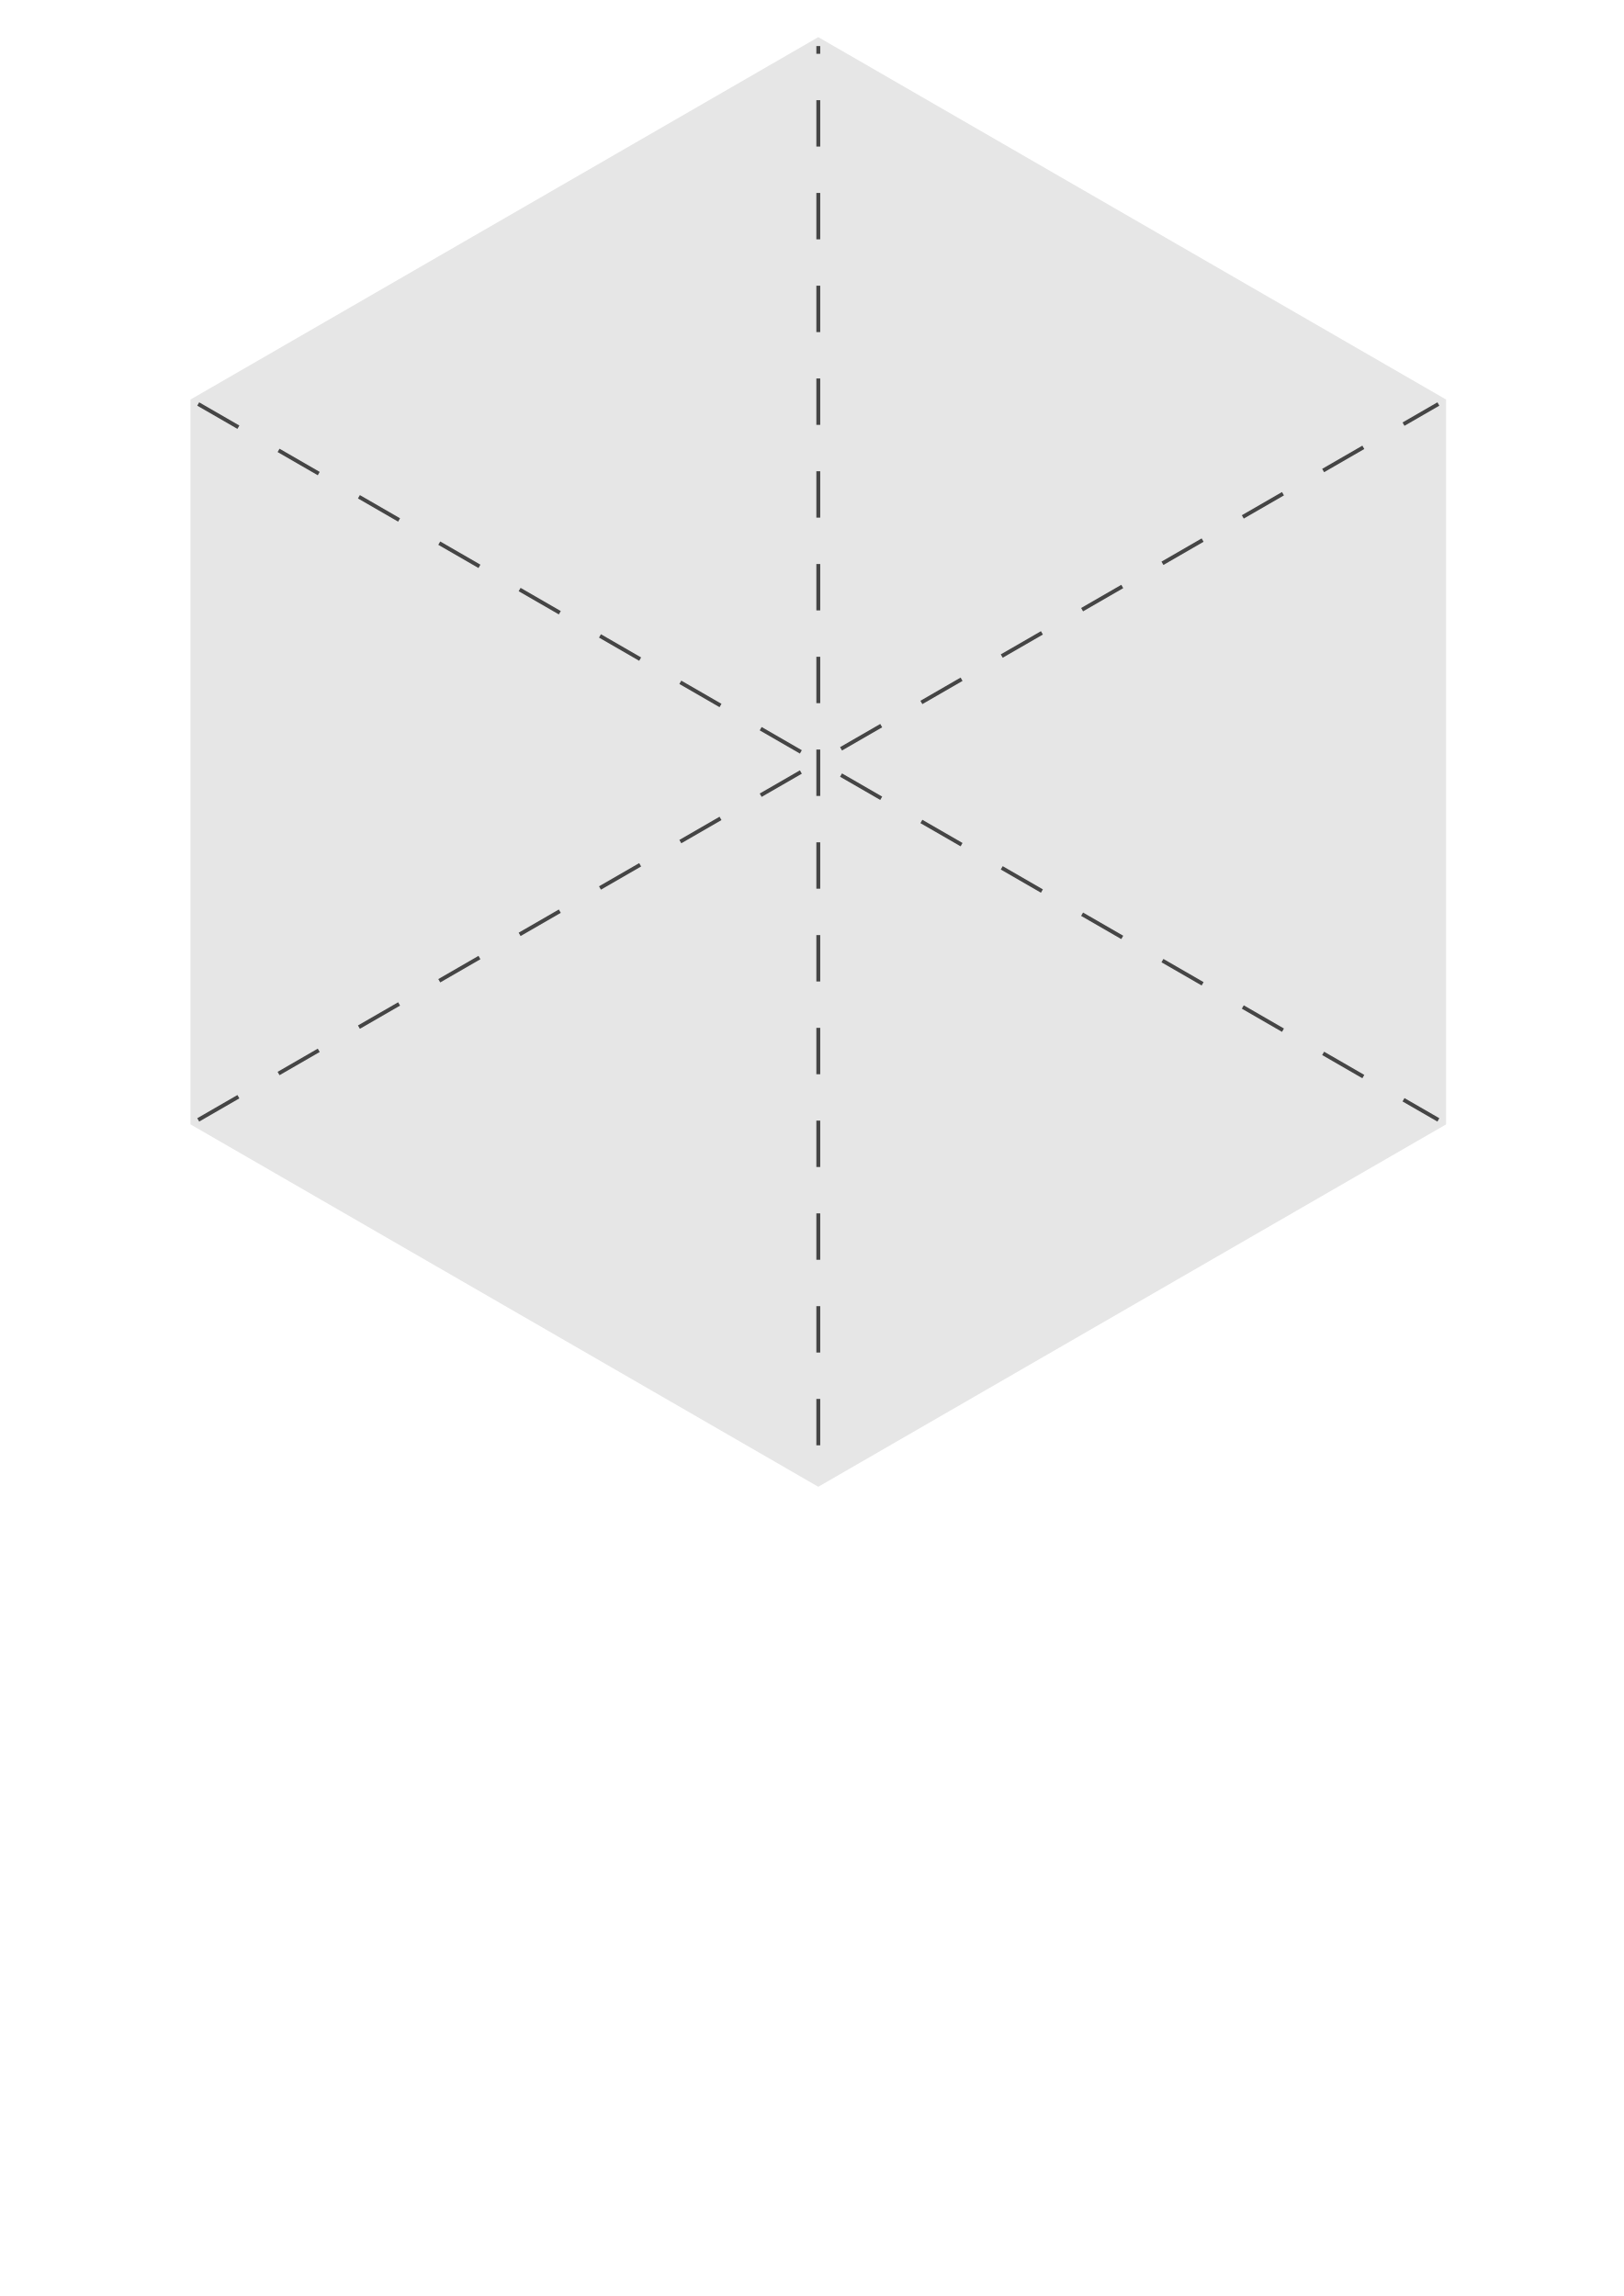
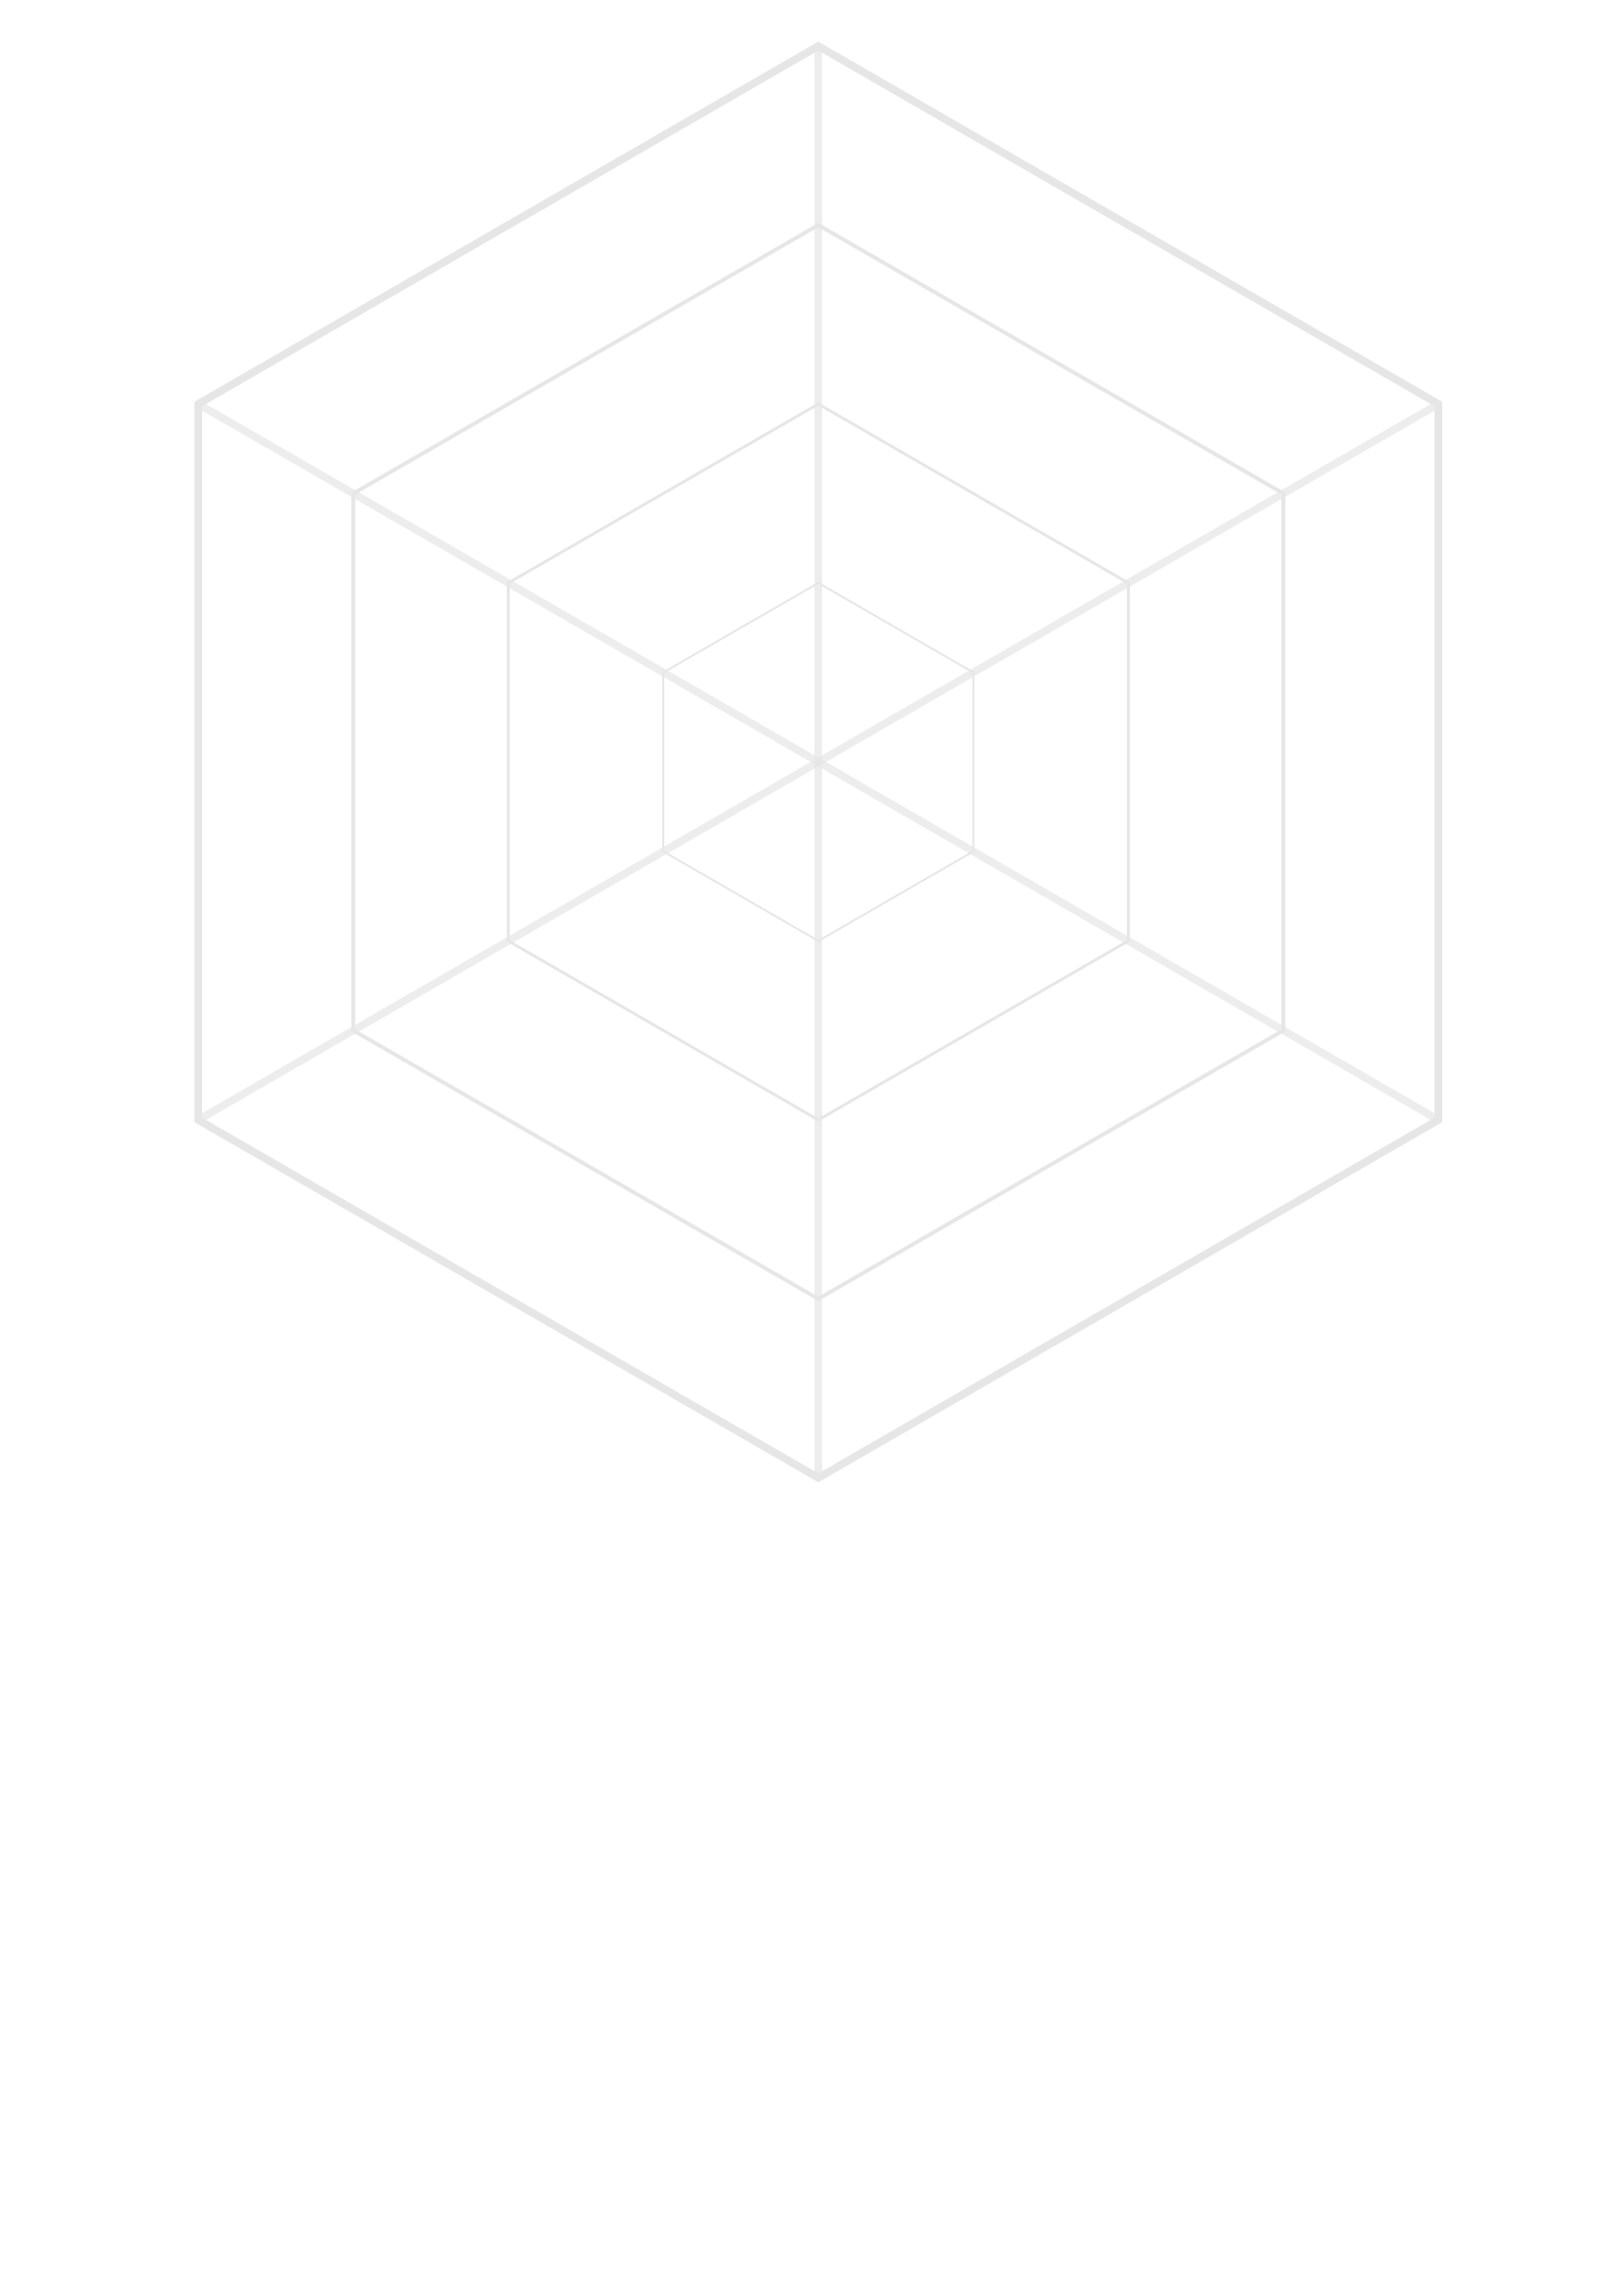
<svg xmlns="http://www.w3.org/2000/svg" width="210mm" height="297mm" viewBox="0 0 210 297" version="1.1" id="svg8">
  <defs id="defs2" />
  <g id="layer1">
-     <path style="opacity:1;fill:#e6e6e6;fill-opacity:1;stroke:#e6e6e6;stroke-width:2;stroke-miterlimit:4;stroke-dasharray:none;stroke-opacity:1" id="path817" d="m 105.833,191.167 -80.198,-46.302 -3e-6,-92.604 80.198,-46.302 80.198,46.302 0,92.604 z" />
-     <path style="fill:none;stroke:#000000;stroke-width:0.5;stroke-linecap:butt;stroke-linejoin:miter;stroke-opacity:1;stroke-miterlimit:4;stroke-dasharray:6, 6;stroke-dashoffset:5;opacity:0.7" d="m 105.833,5.958 1e-5,185.208" id="path853" />
-     <path style="fill:none;stroke:#000000;stroke-width:0.5;stroke-linecap:butt;stroke-linejoin:miter;stroke-opacity:1;stroke-miterlimit:4;stroke-dasharray:6, 6;stroke-dashoffset:0;opacity:0.7" d="M 25.636,52.26 186.031,144.865" id="path855" />
-     <path style="fill:none;stroke:#000000;stroke-width:0.5;stroke-linecap:butt;stroke-linejoin:miter;stroke-opacity:1;stroke-miterlimit:4;stroke-dasharray:6, 6;stroke-dashoffset:0;opacity:0.7" d="M 25.636,144.865 186.031,52.26" id="path857" />
+     <path style="opacity:1;fill:none;fill-opacity:1;stroke:#e6e6e6;stroke-width:1;stroke-miterlimit:4;stroke-dasharray:none;stroke-opacity:1" id="path817" d="m 105.833,191.167 -80.198,-46.302 -3e-6,-92.604 80.198,-46.302 80.198,46.302 0,92.604 z" />
+     <path style="fill:none;stroke:#e6e6e6;stroke-width:1;stroke-linecap:butt;stroke-linejoin:miter;stroke-opacity:1;stroke-miterlimit:4;stroke-dasharray:none;stroke-dashoffset:5;opacity:0.7" d="m 105.833,5.958 1e-5,185.208" id="path853" />
+     <path style="fill:none;stroke:#e6e6e6;stroke-width:1;stroke-linecap:butt;stroke-linejoin:miter;stroke-opacity:1;stroke-miterlimit:4;stroke-dasharray:none;stroke-dashoffset:0;opacity:0.7" d="M 25.636,52.26 186.031,144.865" id="path855" />
+     <path style="fill:none;stroke:#e6e6e6;stroke-width:1;stroke-linecap:butt;stroke-linejoin:miter;stroke-opacity:1;stroke-miterlimit:4;stroke-dasharray:none;stroke-dashoffset:0;opacity:0.7" d="M 25.636,144.865 186.031,52.26" id="path857" />
+     <path style="opacity:1;vector-effect:none;fill:none;fill-opacity:1;stroke:#e6e6e6;stroke-width:0.25;stroke-linecap:butt;stroke-linejoin:miter;stroke-miterlimit:4;stroke-dasharray:none;stroke-dashoffset:0;stroke-opacity:1" id="path1089" d="m 125.883,110.138 -20.049,11.576 -20.049,-11.576 0,-23.151 20.049,-11.576 20.049,11.576 z" />
+     <path style="opacity:1;vector-effect:none;fill:none;fill-opacity:1;stroke:#e6e6e6;stroke-width:0.375;stroke-linecap:butt;stroke-linejoin:miter;stroke-miterlimit:4;stroke-dasharray:none;stroke-dashoffset:0;stroke-opacity:1" id="path1091" d="m 145.932,121.714 -40.099,23.151 -40.099,-23.151 0,-46.302 40.099,-23.151 40.099,23.151 z" />
+     <path style="opacity:1;vector-effect:none;fill:none;fill-opacity:1;stroke:#e6e6e6;stroke-width:0.5;stroke-linecap:butt;stroke-linejoin:miter;stroke-miterlimit:4;stroke-dasharray:none;stroke-dashoffset:0;stroke-opacity:1" id="path1093" d="m 165.982,133.289 -60.148,34.727 -60.148,-34.727 -2e-6,-69.453 60.148,-34.727 60.148,34.727 z" />
  </g>
</svg>
